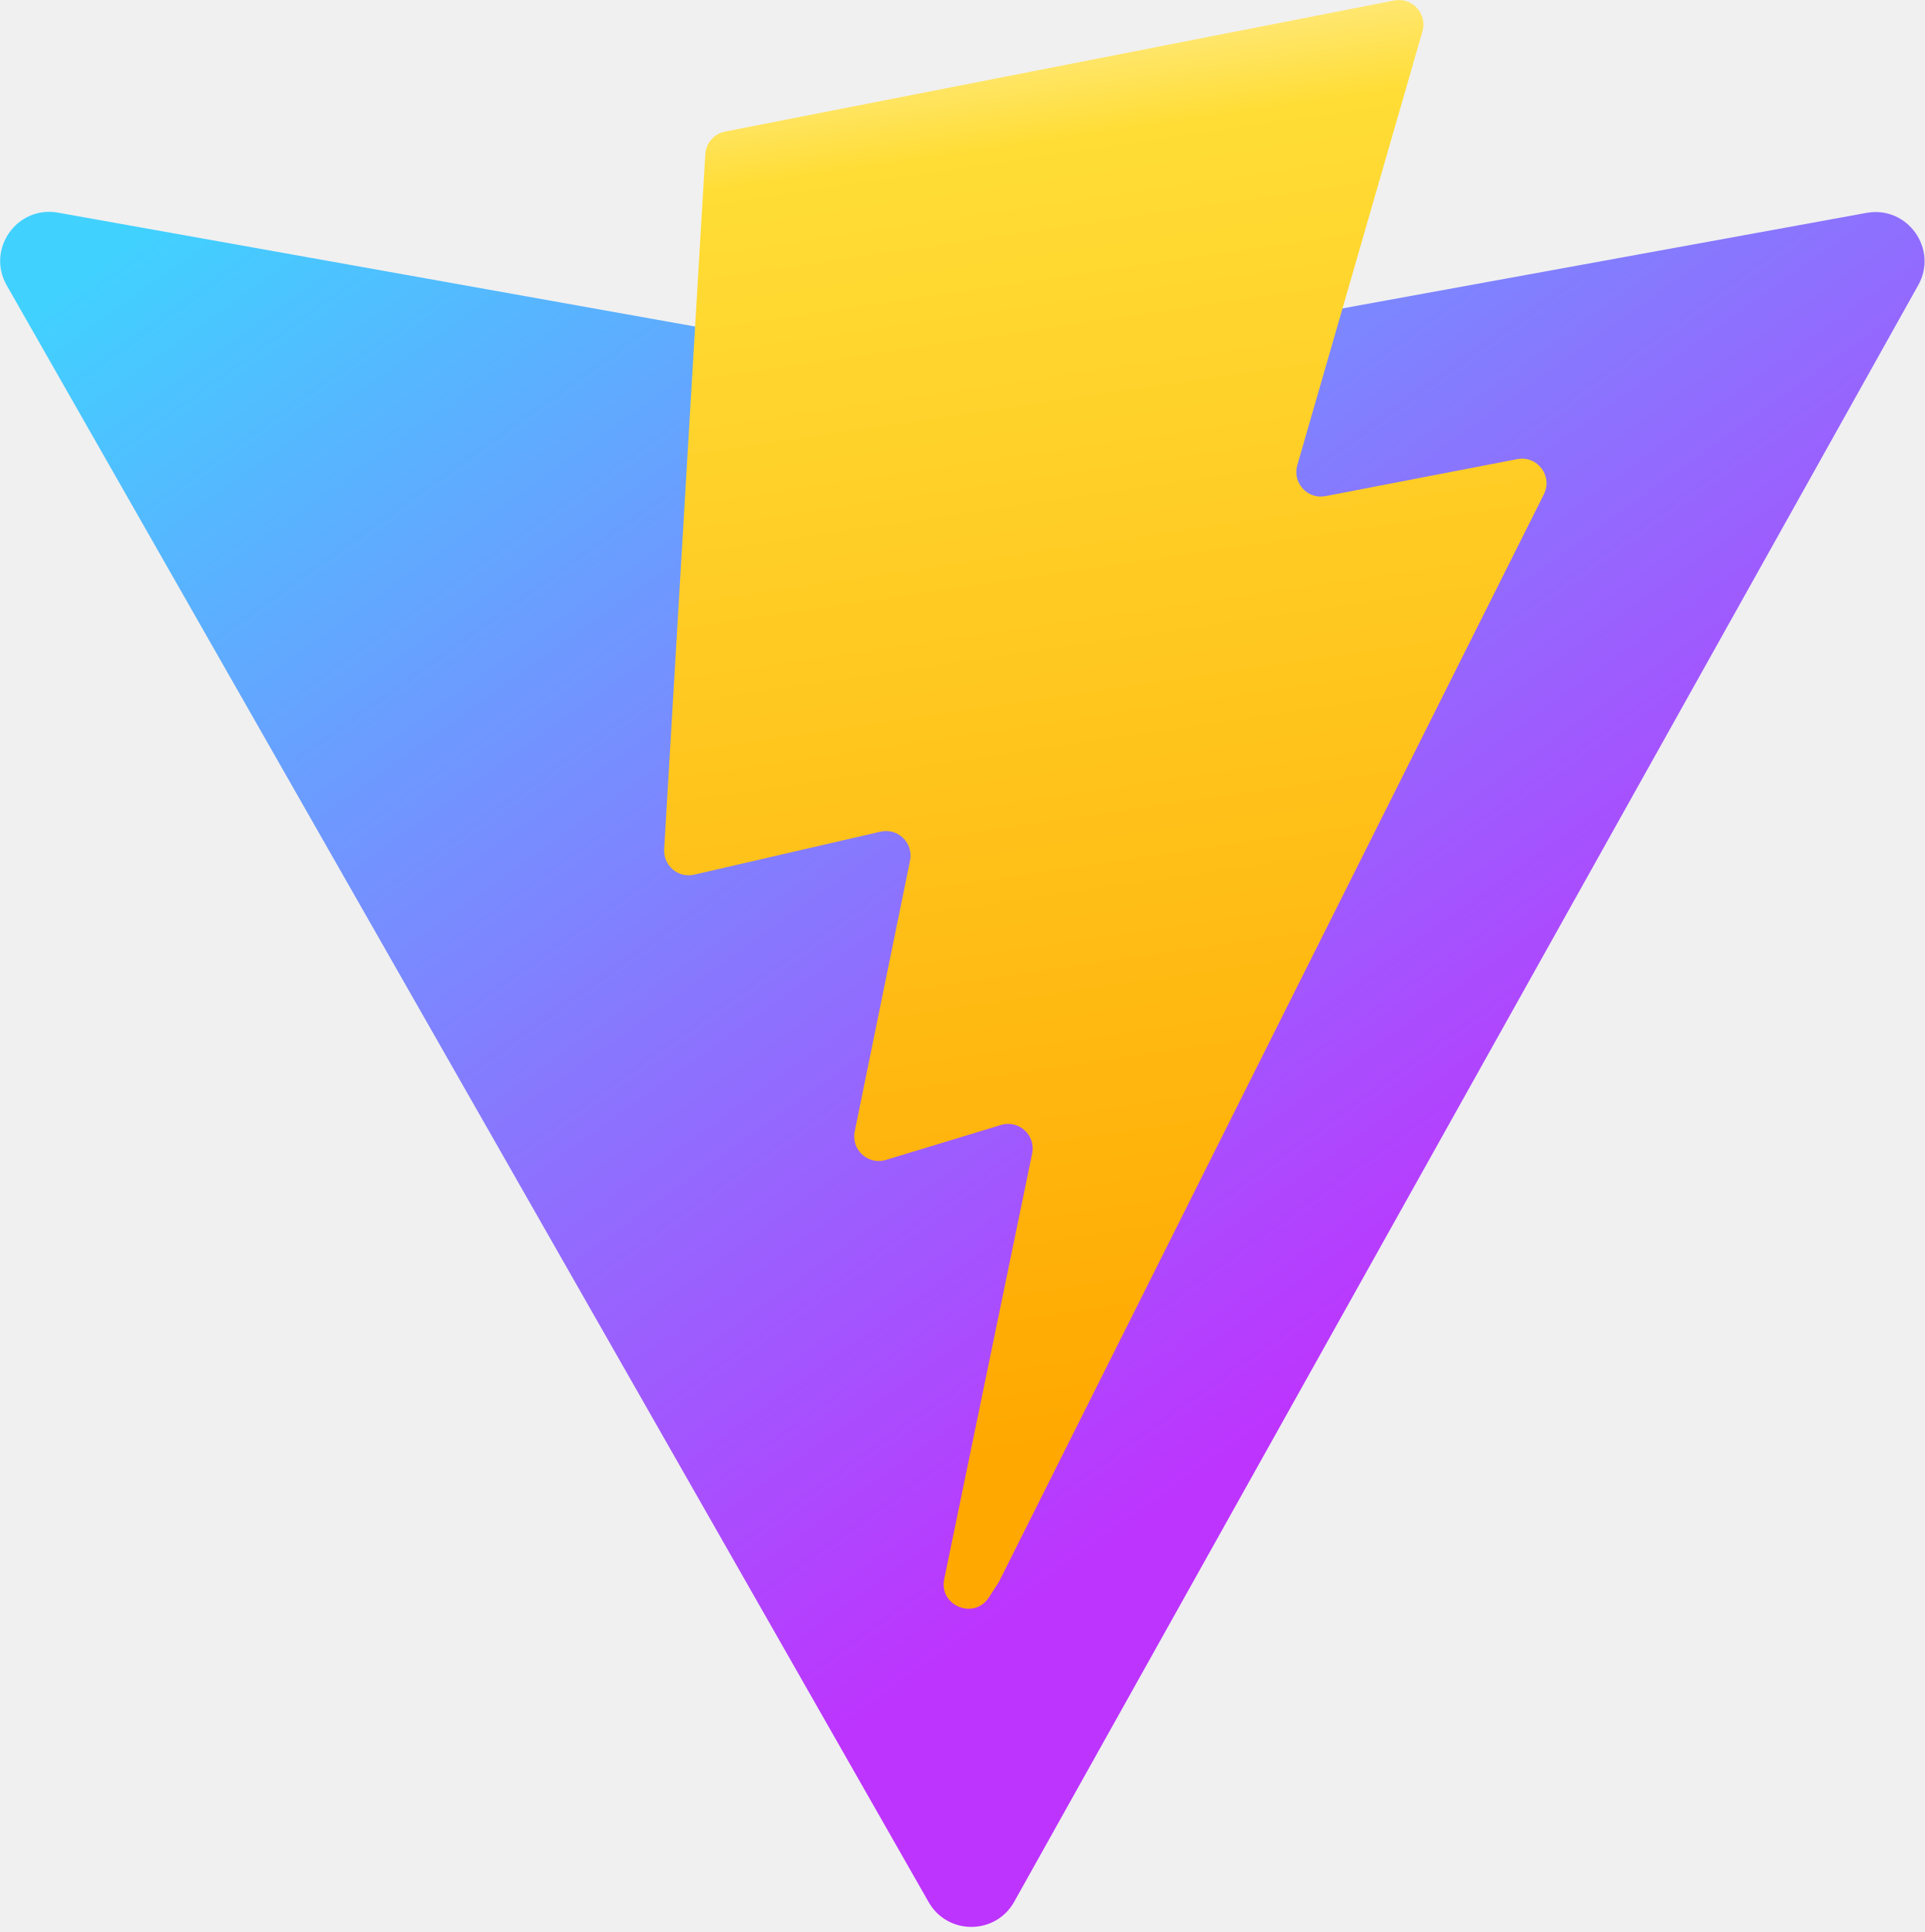
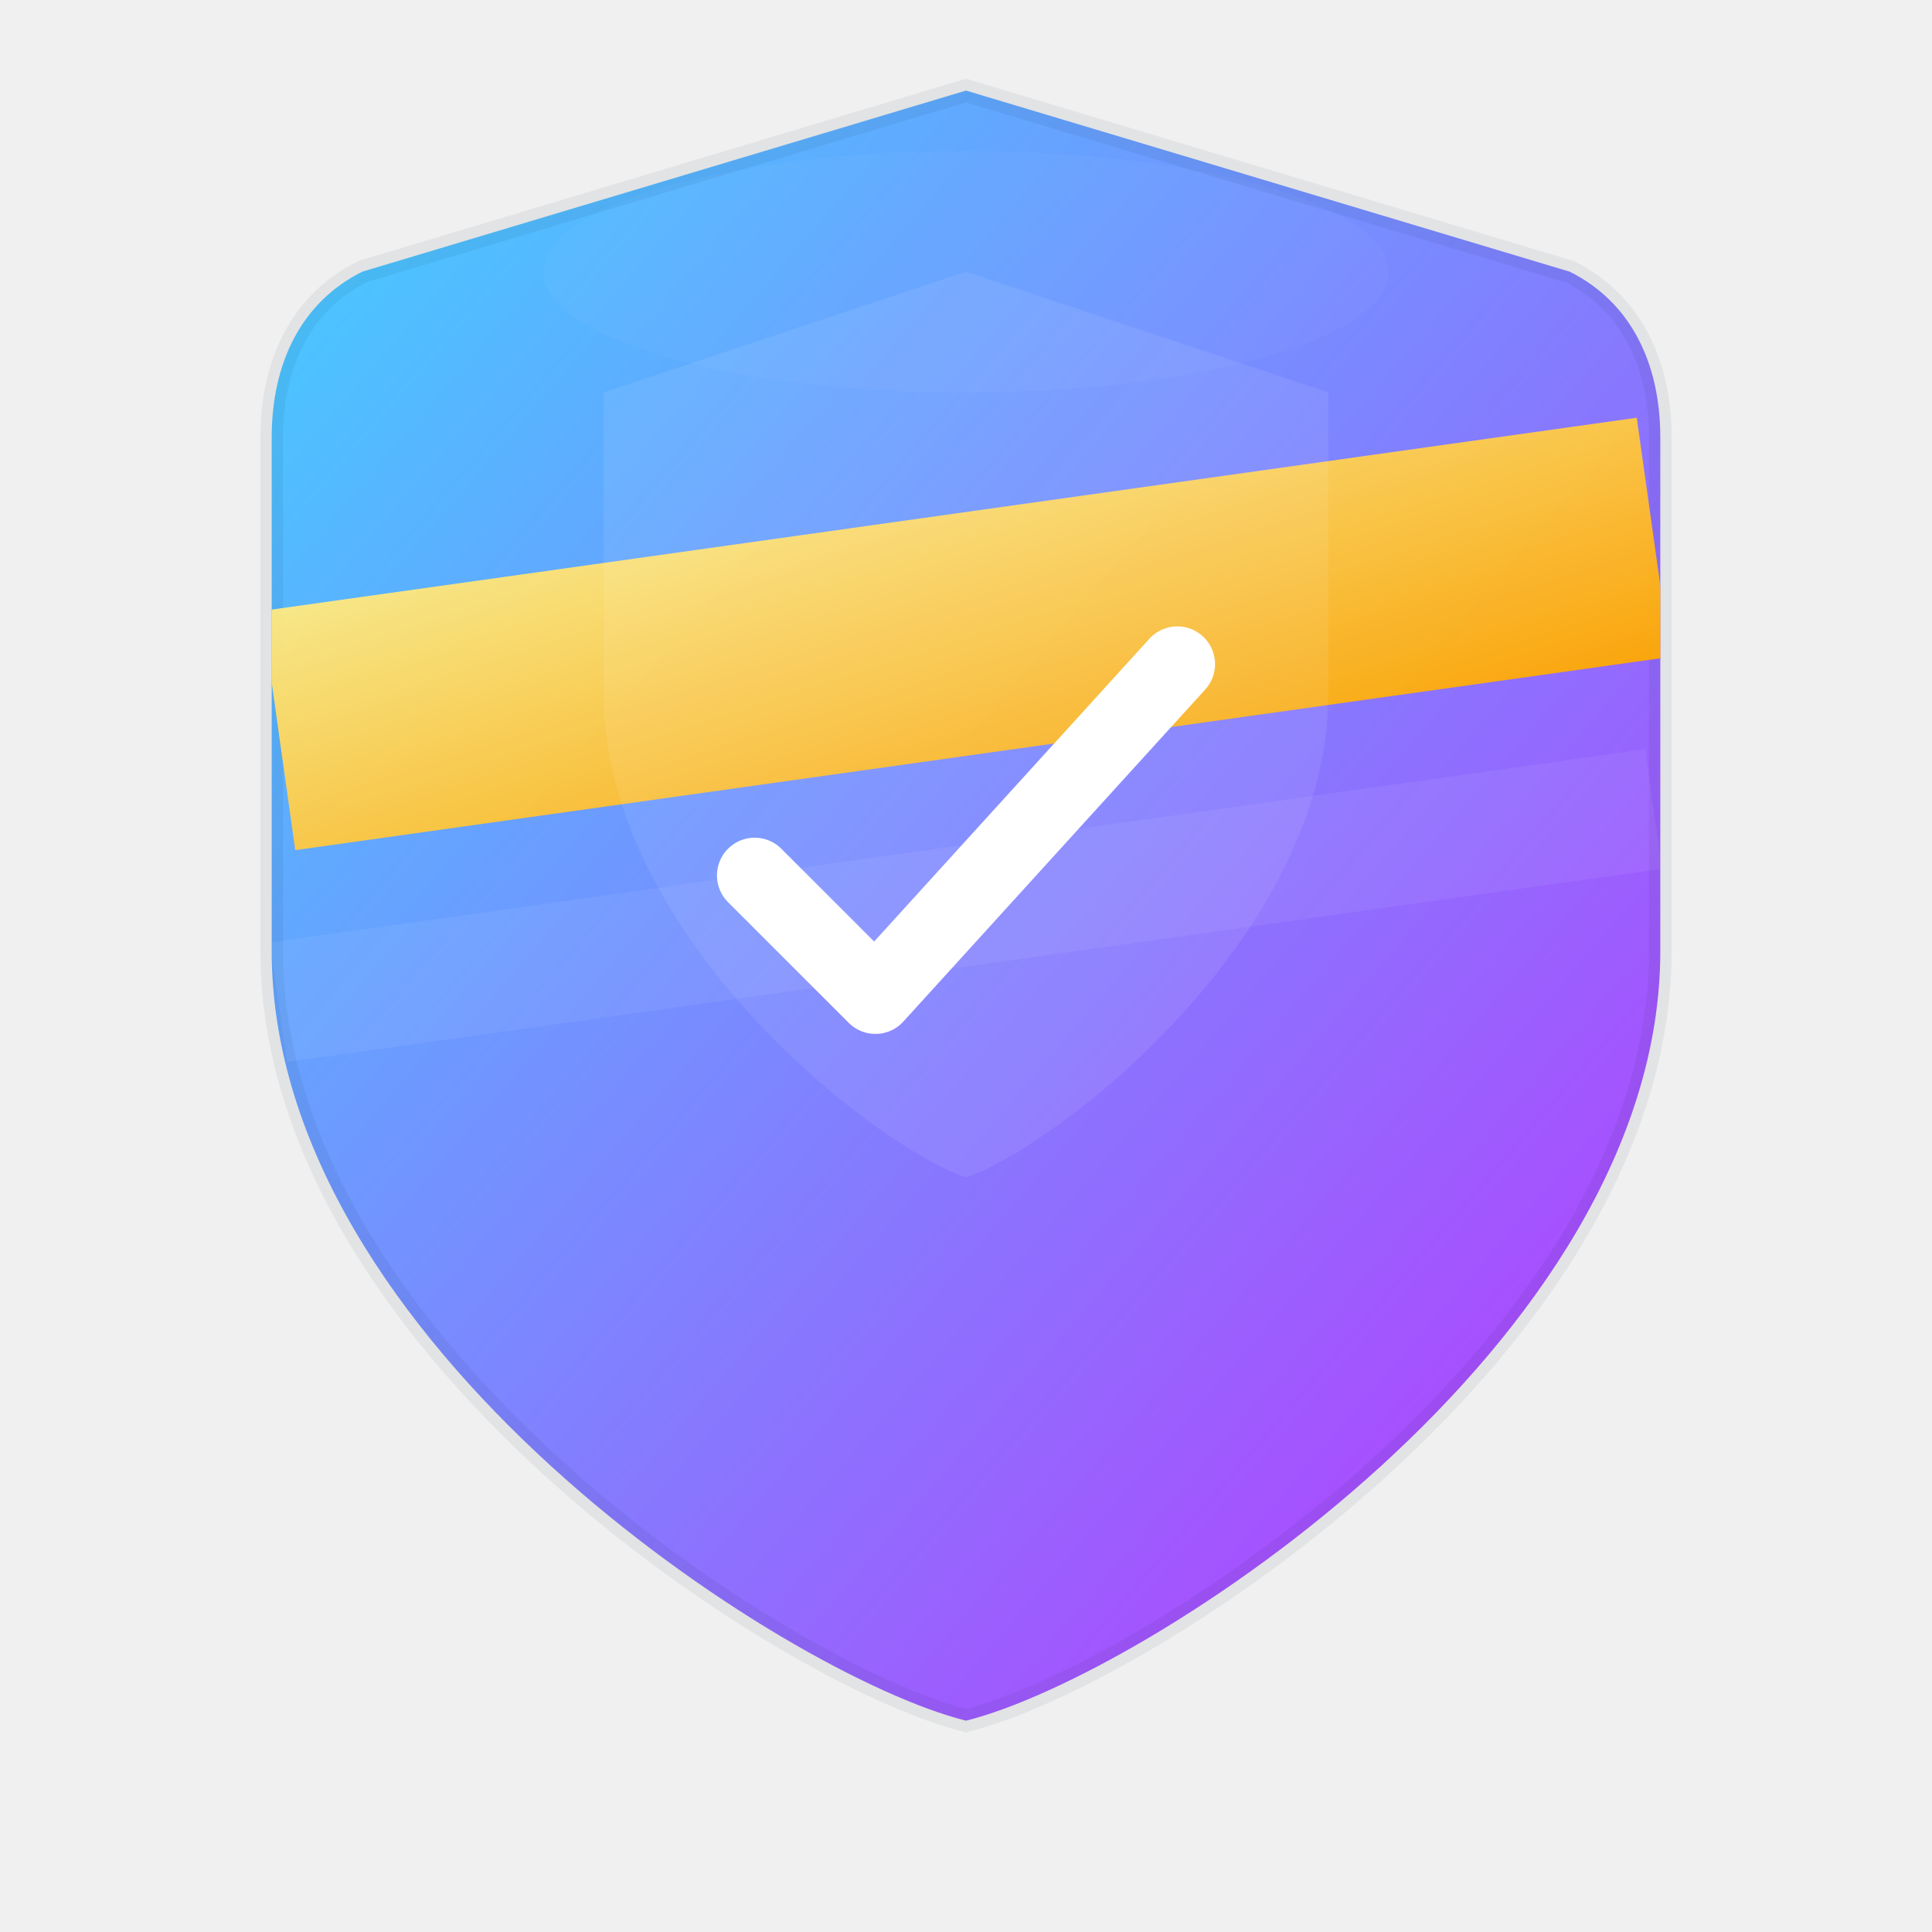
- <svg xmlns="http://www.w3.org/2000/svg" aria-hidden="true" role="img" class="iconify iconify--logos" width="31.88" height="32" preserveAspectRatio="xMidYMid meet" viewBox="0 0 256 257">
+ <svg xmlns="http://www.w3.org/2000/svg" width="160" height="160" viewBox="0 0 128 128" role="img" aria-label="Antivirus shield logo">
  <defs>
-     <linearGradient id="IconifyId1813088fe1fbc01fb466" x1="-.828%" x2="57.636%" y1="7.652%" y2="78.411%">
+     <linearGradient id="g1" x1="0%" x2="100%" y1="0%" y2="100%">
      <stop offset="0%" stop-color="#41D1FF" />
      <stop offset="100%" stop-color="#BD34FE" />
    </linearGradient>
-     <linearGradient id="IconifyId1813088fe1fbc01fb467" x1="43.376%" x2="50.316%" y1="2.242%" y2="89.03%">
+     <linearGradient id="g2" x1="0%" x2="100%" y1="0%" y2="100%">
      <stop offset="0%" stop-color="#FFEA83" />
-       <stop offset="8.333%" stop-color="#FFDD35" />
      <stop offset="100%" stop-color="#FFA800" />
    </linearGradient>
+     <clipPath id="clipShield">
+       <path d="M64 6 L24 18 C20 20 18 24 18 29 v34 c0 26 34 48 46 51 12-3 46-25 46-51 V29 c0-5-2-9-6-11 L64 6z" />
+     </clipPath>
  </defs>
-   <path fill="url(#IconifyId1813088fe1fbc01fb466)" d="M255.153 37.938L134.897 252.976c-2.483 4.44-8.862 4.466-11.382.048L.875 37.958c-2.746-4.814 1.371-10.646 6.827-9.67l120.385 21.517a6.537 6.537 0 0 0 2.322-.004l117.867-21.483c5.438-.991 9.574 4.796 6.877 9.62Z" />
-   <path fill="url(#IconifyId1813088fe1fbc01fb467)" d="M185.432.063L96.44 17.501a3.268 3.268 0 0 0-2.634 3.014l-5.474 92.456a3.268 3.268 0 0 0 3.997 3.378l24.777-5.718c2.318-.535 4.413 1.507 3.936 3.838l-7.361 36.047c-.495 2.426 1.782 4.5 4.151 3.78l15.304-4.649c2.372-.72 4.652 1.36 4.15 3.788l-11.698 56.621c-.732 3.542 3.979 5.473 5.943 2.437l1.313-2.028l72.516-144.72c1.215-2.423-.88-5.186-3.54-4.672l-25.505 4.922c-2.396.462-4.435-1.77-3.759-4.114l16.646-57.705c.677-2.35-1.37-4.583-3.769-4.113Z" />
+   <path d="M64 6 L24 18 C20 20 18 24 18 29 v34 c0 26 34 48 46 51 12-3 46-25 46-51 V29 c0-5-2-9-6-11 L64 6z" fill="url(#g1)" stroke="#0f1724" stroke-opacity="0.06" stroke-width="1.5" />
+   <g clip-path="url(#clipShield)">
+     <rect x="18" y="34" width="92" height="16" fill="url(#g2)" opacity="0.95" transform="rotate(-8 64 42)" />
+     <rect x="18" y="56" width="92" height="8" fill="#ffffff" opacity="0.06" transform="rotate(-8 64 60)" />
+   </g>
+   <path d="M64 18 L40 26 v20 c0 16 18 30 24 32 6-2 24-16 24-32 V26 L64 18z" fill="#ffffff" opacity="0.08" />
+   <path d="M50 58 l8 8 l20 -22" fill="none" stroke="#fff" stroke-width="5" stroke-linecap="round" stroke-linejoin="round" />
+   <ellipse cx="64" cy="18" rx="28" ry="8" fill="#fff" opacity="0.03" />
</svg>
